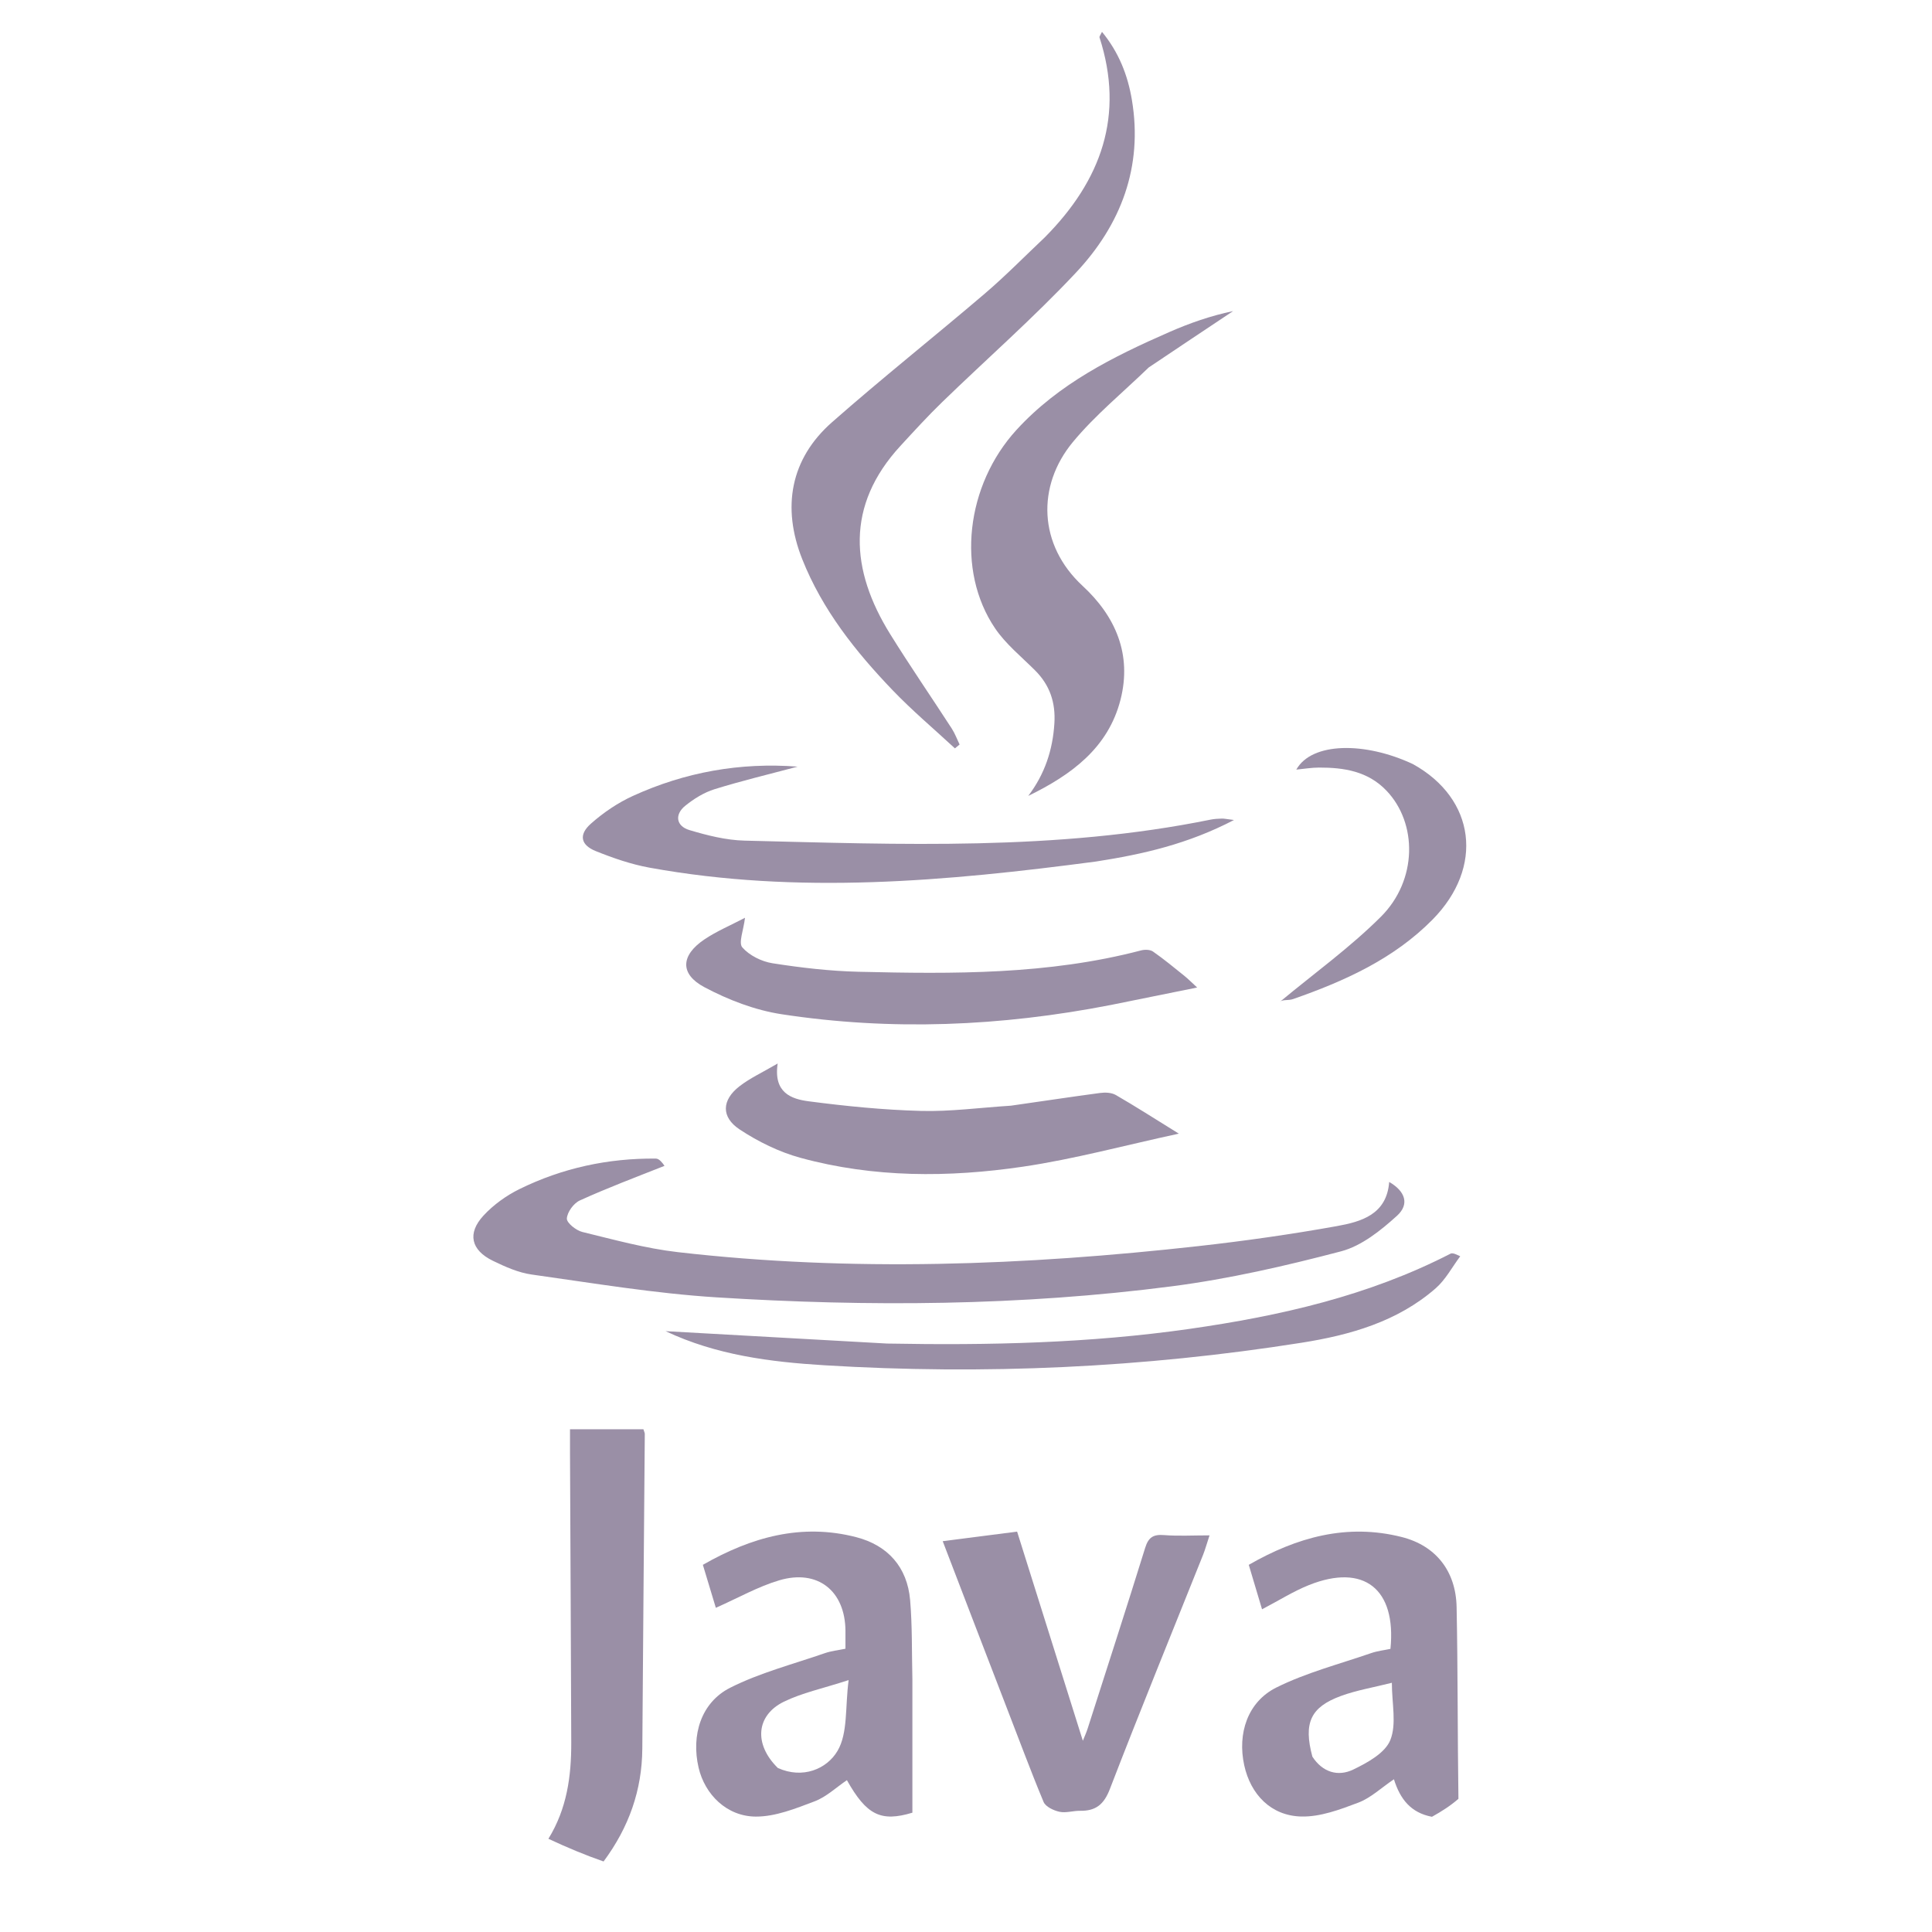
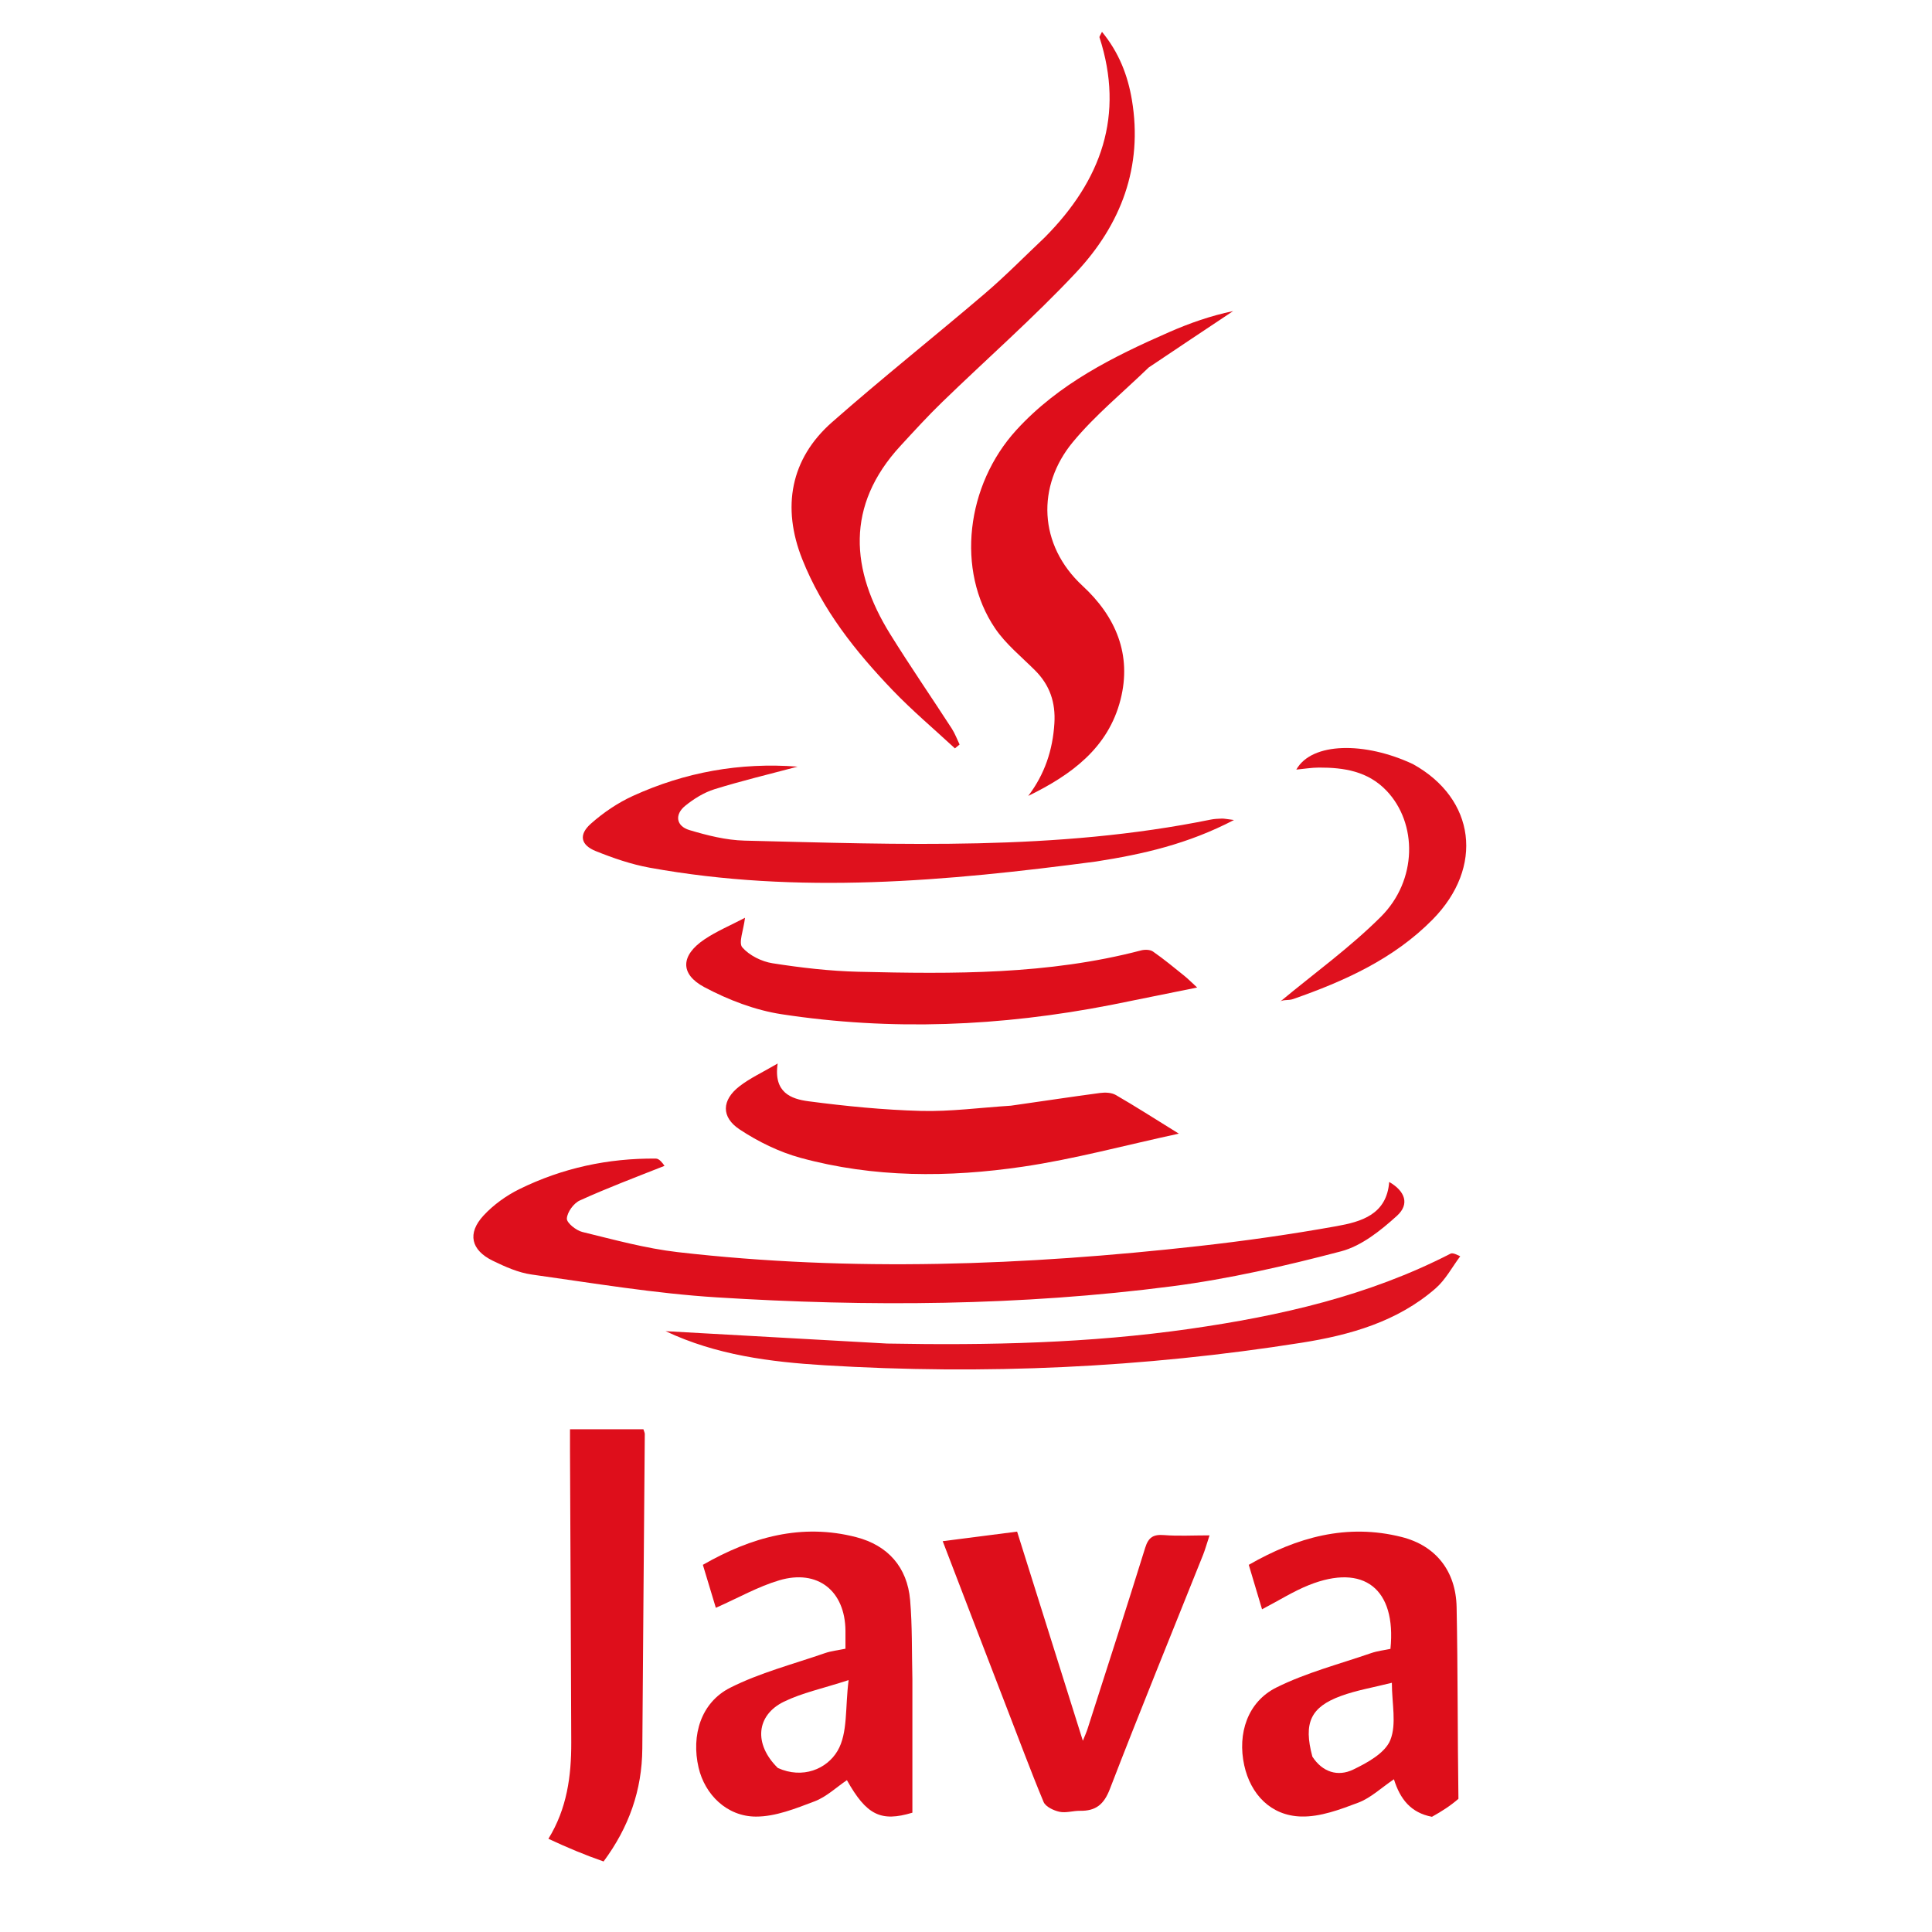
<svg xmlns="http://www.w3.org/2000/svg" version="1.1" id="Layer_1" x="0px" y="0px" width="100%" viewBox="0 0 512 512" enable-background="new 0 0 512 512" xml:space="preserve">
-   <path fill="#9A8FA6" opacity="1" stroke="none" d=" M176.101,308.964   C168.328,312.037 160.882,314.85 153.651,318.138   C152.025,318.877 150.323,321.224 150.223,322.923   C150.156,324.066 152.671,326.082 154.328,326.485   C162.698,328.525 171.088,330.847 179.614,331.828   C225.677,337.128 271.711,335.354 317.666,330.222   C329.89,328.857 342.094,327.119 354.198,324.947   C360.726,323.776 367.493,321.885 368.151,313.229   C372.37,315.661 373.63,319.102 370.202,322.207   C365.897,326.107 360.816,330.189 355.392,331.615   C340.652,335.489 325.674,338.924 310.576,340.882   C270.492,346.08 230.168,346.337 189.886,343.812   C173.492,342.784 157.196,340.043 140.9,337.763   C137.363,337.269 133.875,335.707 130.615,334.122   C124.817,331.303 123.772,326.861 128.127,322.144   C130.765,319.287 134.162,316.845 137.663,315.122   C149.018,309.534 161.157,306.918 173.825,307.037   C174.724,307.046 175.612,308.236 176.101,308.964  z" />
-   <path fill="#9A8FA6" opacity="1" stroke="none" d=" M276.899,62.884   C291.896,47.751 298.057,30.558 291.374,9.89   C291.31,9.69 291.596,9.376 292.038,8.439   C296.54,13.923 298.874,19.977 299.962,26.466   C302.941,44.221 297.054,59.537 285.172,72.217   C273.918,84.227 261.478,95.122 249.647,106.599   C245.826,110.305 242.232,114.252 238.622,118.17   C224.023,134.011 225.395,151.112 235.893,168.024   C241.151,176.494 246.811,184.712 252.232,193.081   C253.078,194.388 253.62,195.891 254.302,197.303   C253.889,197.644 253.476,197.984 253.063,198.324   C247.537,193.2 241.748,188.33 236.543,182.899   C226.722,172.65 217.94,161.621 212.609,148.206   C207.139,134.44 209.474,121.595 220.483,111.901   C233.722,100.242 247.56,89.266 260.981,77.81   C266.418,73.17 271.441,68.043 276.899,62.884  z" />
-   <path fill="#9A8FA6" opacity="1" stroke="none" d=" M241.792,445   C241.792,457.153 241.792,468.806 241.792,480.381   C233.446,482.901 229.644,481.035 224.441,471.761   C221.593,473.686 218.994,476.192 215.891,477.368   C210.876,479.267 205.526,481.432 200.323,481.416   C192.604,481.392 186.785,475.55 185.134,468.445   C183.135,459.85 185.779,451.17 193.499,447.272   C201.396,443.284 210.174,441.029 218.597,438.104   C220.27,437.523 222.082,437.34 224.056,436.926   C224.056,435.138 224.066,433.656 224.055,432.175   C223.974,421.609 216.713,415.777 206.513,418.798   C200.883,420.466 195.645,423.458 189.705,426.086   C188.623,422.502 187.494,418.762 186.266,414.697   C199.099,407.346 212.425,403.607 226.932,407.371   C235.267,409.534 240.437,415.283 241.192,424.042   C241.777,430.828 241.619,437.678 241.792,445  M206.138,468.534   C212.703,471.501 219.093,468.84 221.945,464.017   C224.736,459.299 223.942,452.461 224.895,445.243   C217.976,447.493 212.557,448.618 207.738,450.97   C200.409,454.549 199.669,462.178 206.138,468.534  z" />
-   <path fill="#9A8FA6" opacity="1" stroke="none" d=" M386.499,476.706   C384.385,478.548 382.104,480.011 379.482,481.467   C373.88,480.407 371.043,476.776 369.406,471.523   C366.008,473.821 363.26,476.471 359.978,477.714   C355.125,479.553 349.863,481.528 344.828,481.396   C336.787,481.186 331.412,475.52 329.727,467.79   C327.904,459.426 330.607,451.014 338.254,447.207   C346.17,443.266 354.93,441.007 363.35,438.097   C365.031,437.516 366.845,437.317 368.484,436.967   C370.084,421.012 361.392,414.273 346.9,420.053   C342.797,421.689 339.004,424.103 334.454,426.481   C333.264,422.494 332.152,418.769 330.936,414.698   C343.676,407.379 356.958,403.657 371.481,407.33   C380.496,409.611 385.824,416.34 386.016,425.886   C386.355,442.695 386.251,459.513 386.499,476.706  M347.797,465.534   C350.462,469.641 354.541,470.909 358.595,468.964   C362.372,467.151 367.076,464.557 368.449,461.135   C370.155,456.882 368.858,451.425 368.858,445.955   C363.972,447.19 359.525,447.923 355.367,449.447   C347.35,452.386 345.368,456.554 347.797,465.534  z" />
-   <path fill="#9A8FA6" opacity="1" stroke="none" d=" M304.425,97.381   C297.49,104.085 290.202,110.04 284.316,117.154   C274.716,128.756 275.135,144.392 286.909,155.273   C295.718,163.415 299.976,173.5 296.958,185.388   C293.685,198.28 283.815,205.395 272.497,210.925   C276.86,205.163 278.985,198.798 279.424,191.686   C279.765,186.162 278.217,181.58 274.322,177.677   C270.687,174.036 266.543,170.704 263.7,166.506   C253.339,151.209 255.984,128.573 269.387,113.917   C280.568,101.692 295.005,94.517 309.838,88.016   C315.253,85.642 320.848,83.679 326.79,82.442   C319.427,87.345 312.064,92.248 304.425,97.381  z" />
-   <path fill="#9A8FA6" opacity="1" stroke="none" d=" M266.433,451.633   C260.85,437.184 255.444,423.081 249.829,408.432   C256.545,407.568 262.874,406.754 269.545,405.895   C275.332,424.307 281.071,442.565 286.968,461.325   C287.463,460.075 287.904,459.126 288.221,458.138   C293.343,442.153 298.518,426.185 303.494,410.154   C304.363,407.357 305.687,406.592 308.487,406.814   C312.241,407.112 316.036,406.888 320.539,406.888   C319.729,409.35 319.355,410.732 318.827,412.053   C310.561,432.733 302.124,453.347 294.12,474.128   C292.532,478.251 290.357,479.945 286.222,479.882   C284.397,479.854 282.481,480.514 280.764,480.139   C279.209,479.799 277.09,478.801 276.561,477.533   C273.043,469.099 269.885,460.515 266.433,451.633  z" />
-   <path fill="#9A8FA6" opacity="1" stroke="none" d=" M159.954,493.309   C155.079,491.62 150.283,489.61 145.332,487.296   C150.258,479.321 151.419,470.668 151.389,461.753   C151.305,436.125 151.17,410.498 151.057,384.87   C151.048,382.905 151.056,380.939 151.056,378.768   C157.796,378.768 164.199,378.768 170.509,378.768   C170.698,379.392 170.879,379.707 170.877,380.02   C170.663,407.811 170.41,435.602 170.22,463.393   C170.144,474.423 166.679,484.242 159.954,493.309  z" />
-   <path fill="#9A8FA6" opacity="1" stroke="none" d=" M290.452,228.314   C250.781,233.554 211.505,237.102 172.122,229.94   C167.265,229.056 162.482,227.4 157.887,225.552   C153.87,223.936 153.306,221.203 156.585,218.29   C159.885,215.36 163.708,212.764 167.717,210.933   C181.523,204.63 196.078,202 211.377,203.167   C203.934,205.153 196.563,206.91 189.343,209.154   C186.563,210.019 183.882,211.689 181.596,213.538   C178.725,215.86 179.17,218.924 182.703,219.979   C187.444,221.396 192.424,222.656 197.331,222.775   C238.619,223.776 279.96,225.518 320.835,217.207   C321.807,217.009 322.817,216.966 323.813,216.933   C324.399,216.915 324.99,217.06 327.023,217.307   C314.813,223.669 302.977,226.364 290.452,228.314  z" />
-   <path fill="#9A8FA6" opacity="1" stroke="none" d=" M267.898,293.018   C276.079,291.861 283.803,290.675 291.548,289.646   C292.899,289.466 294.571,289.537 295.695,290.185   C300.846,293.157 305.854,296.376 312.405,300.429   C297.971,303.549 284.641,307.186 271.07,309.185   C251.379,312.084 231.525,312.136 212.126,306.833   C206.483,305.29 200.941,302.565 196.043,299.336   C191.031,296.032 191.261,291.521 195.973,287.87   C198.767,285.704 202.071,284.197 206.093,281.839   C204.927,289.595 209.713,291.253 214.289,291.853   C224.156,293.147 234.108,294.138 244.047,294.405   C251.83,294.613 259.647,293.545 267.898,293.018  z" />
-   <path fill="#9A8FA6" opacity="1" stroke="none" d=" M294.386,266.328   C265.153,272.025 236.162,273.222 207.139,268.782   C200.095,267.705 193.011,264.985 186.688,261.624   C180.094,258.119 180.408,253.169 186.688,248.945   C189.914,246.775 193.572,245.247 197.435,243.219   C197.046,246.505 195.662,249.86 196.724,251.072   C198.599,253.212 201.843,254.823 204.729,255.275   C212.261,256.453 219.898,257.345 227.513,257.527   C252.639,258.127 277.768,258.322 302.382,251.871   C303.366,251.613 304.782,251.632 305.55,252.165   C308.415,254.154 311.108,256.391 313.832,258.578   C314.827,259.377 315.727,260.297 317.258,261.701   C309.299,263.304 302.051,264.764 294.386,266.328  z" />
-   <path fill="#9A8FA6" opacity="1" stroke="none" d=" M235.061,356.054   C262.209,356.562 288.793,355.954 315.259,352.165   C339.25,348.73 362.637,343.426 384.369,332.253   C384.775,332.044 385.31,332.088 386.974,332.928   C384.835,335.78 383.108,339.103 380.483,341.401   C370.346,350.273 357.72,353.818 344.904,355.843   C303.012,362.464 260.815,364.399 218.488,361.811   C204.154,360.934 189.808,359.117 176.385,352.772   C195.78,353.865 215.174,354.958 235.061,356.054  z" />
-   <path fill="#9A8FA6" opacity="1" stroke="none" d=" M374.443,202.494   C391.027,211.684 393.334,229.806 379.652,243.69   C369.368,254.124 356.295,260.009 342.689,264.762   C341.427,265.203 339.877,264.821 339.174,265.508   C348.151,258.039 357.717,251.159 365.952,242.946   C375.651,233.274 375.693,218.148 367.399,209.502   C362.481,204.375 356.171,203.398 349.54,203.414   C347.565,203.419 345.59,203.76 343.534,203.955   C347.638,196.649 361.702,196.522 374.443,202.494  z" />
+   <path fill="#DE0F1C" opacity="1" stroke="none" d=" M176.101,308.964   C168.328,312.037 160.882,314.85 153.651,318.138   C152.025,318.877 150.323,321.224 150.223,322.923   C150.156,324.066 152.671,326.082 154.328,326.485   C162.698,328.525 171.088,330.847 179.614,331.828   C225.677,337.128 271.711,335.354 317.666,330.222   C329.89,328.857 342.094,327.119 354.198,324.947   C360.726,323.776 367.493,321.885 368.151,313.229   C372.37,315.661 373.63,319.102 370.202,322.207   C365.897,326.107 360.816,330.189 355.392,331.615   C340.652,335.489 325.674,338.924 310.576,340.882   C270.492,346.08 230.168,346.337 189.886,343.812   C173.492,342.784 157.196,340.043 140.9,337.763   C137.363,337.269 133.875,335.707 130.615,334.122   C124.817,331.303 123.772,326.861 128.127,322.144   C130.765,319.287 134.162,316.845 137.663,315.122   C149.018,309.534 161.157,306.918 173.825,307.037   C174.724,307.046 175.612,308.236 176.101,308.964  z" />
+   <path fill="#DE0F1C" opacity="1" stroke="none" d=" M276.899,62.884   C291.896,47.751 298.057,30.558 291.374,9.89   C291.31,9.69 291.596,9.376 292.038,8.439   C296.54,13.923 298.874,19.977 299.962,26.466   C302.941,44.221 297.054,59.537 285.172,72.217   C273.918,84.227 261.478,95.122 249.647,106.599   C245.826,110.305 242.232,114.252 238.622,118.17   C224.023,134.011 225.395,151.112 235.893,168.024   C241.151,176.494 246.811,184.712 252.232,193.081   C253.078,194.388 253.62,195.891 254.302,197.303   C253.889,197.644 253.476,197.984 253.063,198.324   C247.537,193.2 241.748,188.33 236.543,182.899   C226.722,172.65 217.94,161.621 212.609,148.206   C207.139,134.44 209.474,121.595 220.483,111.901   C233.722,100.242 247.56,89.266 260.981,77.81   C266.418,73.17 271.441,68.043 276.899,62.884  z" />
+   <path fill="#DE0F1C" opacity="1" stroke="none" d=" M241.792,445   C241.792,457.153 241.792,468.806 241.792,480.381   C233.446,482.901 229.644,481.035 224.441,471.761   C221.593,473.686 218.994,476.192 215.891,477.368   C210.876,479.267 205.526,481.432 200.323,481.416   C192.604,481.392 186.785,475.55 185.134,468.445   C183.135,459.85 185.779,451.17 193.499,447.272   C201.396,443.284 210.174,441.029 218.597,438.104   C220.27,437.523 222.082,437.34 224.056,436.926   C224.056,435.138 224.066,433.656 224.055,432.175   C223.974,421.609 216.713,415.777 206.513,418.798   C200.883,420.466 195.645,423.458 189.705,426.086   C188.623,422.502 187.494,418.762 186.266,414.697   C199.099,407.346 212.425,403.607 226.932,407.371   C235.267,409.534 240.437,415.283 241.192,424.042   C241.777,430.828 241.619,437.678 241.792,445  M206.138,468.534   C212.703,471.501 219.093,468.84 221.945,464.017   C224.736,459.299 223.942,452.461 224.895,445.243   C217.976,447.493 212.557,448.618 207.738,450.97   C200.409,454.549 199.669,462.178 206.138,468.534  z" />
+   <path fill="#DE0E1A" opacity="1" stroke="none" d=" M386.499,476.706   C384.385,478.548 382.104,480.011 379.482,481.467   C373.88,480.407 371.043,476.776 369.406,471.523   C366.008,473.821 363.26,476.471 359.978,477.714   C355.125,479.553 349.863,481.528 344.828,481.396   C336.787,481.186 331.412,475.52 329.727,467.79   C327.904,459.426 330.607,451.014 338.254,447.207   C346.17,443.266 354.93,441.007 363.35,438.097   C365.031,437.516 366.845,437.317 368.484,436.967   C370.084,421.012 361.392,414.273 346.9,420.053   C342.797,421.689 339.004,424.103 334.454,426.481   C333.264,422.494 332.152,418.769 330.936,414.698   C343.676,407.379 356.958,403.657 371.481,407.33   C380.496,409.611 385.824,416.34 386.016,425.886   C386.355,442.695 386.251,459.513 386.499,476.706  M347.797,465.534   C350.462,469.641 354.541,470.909 358.595,468.964   C362.372,467.151 367.076,464.557 368.449,461.135   C370.155,456.882 368.858,451.425 368.858,445.955   C363.972,447.19 359.525,447.923 355.367,449.447   C347.35,452.386 345.368,456.554 347.797,465.534  z" />
+   <path fill="#DE0E1B" opacity="1" stroke="none" d=" M304.425,97.381   C297.49,104.085 290.202,110.04 284.316,117.154   C274.716,128.756 275.135,144.392 286.909,155.273   C295.718,163.415 299.976,173.5 296.958,185.388   C293.685,198.28 283.815,205.395 272.497,210.925   C276.86,205.163 278.985,198.798 279.424,191.686   C279.765,186.162 278.217,181.58 274.322,177.677   C270.687,174.036 266.543,170.704 263.7,166.506   C253.339,151.209 255.984,128.573 269.387,113.917   C280.568,101.692 295.005,94.517 309.838,88.016   C315.253,85.642 320.848,83.679 326.79,82.442   C319.427,87.345 312.064,92.248 304.425,97.381  z" />
+   <path fill="#DE0E1B" opacity="1" stroke="none" d=" M266.433,451.633   C260.85,437.184 255.444,423.081 249.829,408.432   C256.545,407.568 262.874,406.754 269.545,405.895   C275.332,424.307 281.071,442.565 286.968,461.325   C287.463,460.075 287.904,459.126 288.221,458.138   C293.343,442.153 298.518,426.185 303.494,410.154   C304.363,407.357 305.687,406.592 308.487,406.814   C312.241,407.112 316.036,406.888 320.539,406.888   C319.729,409.35 319.355,410.732 318.827,412.053   C310.561,432.733 302.124,453.347 294.12,474.128   C292.532,478.251 290.357,479.945 286.222,479.882   C284.397,479.854 282.481,480.514 280.764,480.139   C279.209,479.799 277.09,478.801 276.561,477.533   C273.043,469.099 269.885,460.515 266.433,451.633  z" />
+   <path fill="#DE0E1B" opacity="1" stroke="none" d=" M159.954,493.309   C155.079,491.62 150.283,489.61 145.332,487.296   C150.258,479.321 151.419,470.668 151.389,461.753   C151.305,436.125 151.17,410.498 151.057,384.87   C151.048,382.905 151.056,380.939 151.056,378.768   C157.796,378.768 164.199,378.768 170.509,378.768   C170.698,379.392 170.879,379.707 170.877,380.02   C170.663,407.811 170.41,435.602 170.22,463.393   C170.144,474.423 166.679,484.242 159.954,493.309  z" />
+   <path fill="#DF111D" opacity="1" stroke="none" d=" M290.452,228.314   C250.781,233.554 211.505,237.102 172.122,229.94   C167.265,229.056 162.482,227.4 157.887,225.552   C153.87,223.936 153.306,221.203 156.585,218.29   C159.885,215.36 163.708,212.764 167.717,210.933   C181.523,204.63 196.078,202 211.377,203.167   C203.934,205.153 196.563,206.91 189.343,209.154   C186.563,210.019 183.882,211.689 181.596,213.538   C178.725,215.86 179.17,218.924 182.703,219.979   C187.444,221.396 192.424,222.656 197.331,222.775   C238.619,223.776 279.96,225.518 320.835,217.207   C321.807,217.009 322.817,216.966 323.813,216.933   C324.399,216.915 324.99,217.06 327.023,217.307   C314.813,223.669 302.977,226.364 290.452,228.314  z" />
+   <path fill="#DE0F1B" opacity="1" stroke="none" d=" M267.898,293.018   C276.079,291.861 283.803,290.675 291.548,289.646   C292.899,289.466 294.571,289.537 295.695,290.185   C300.846,293.157 305.854,296.376 312.405,300.429   C297.971,303.549 284.641,307.186 271.07,309.185   C251.379,312.084 231.525,312.136 212.126,306.833   C206.483,305.29 200.941,302.565 196.043,299.336   C191.031,296.032 191.261,291.521 195.973,287.87   C198.767,285.704 202.071,284.197 206.093,281.839   C204.927,289.595 209.713,291.253 214.289,291.853   C224.156,293.147 234.108,294.138 244.047,294.405   C251.83,294.613 259.647,293.545 267.898,293.018  z" />
+   <path fill="#DE0E1B" opacity="1" stroke="none" d=" M294.386,266.328   C265.153,272.025 236.162,273.222 207.139,268.782   C200.095,267.705 193.011,264.985 186.688,261.624   C180.094,258.119 180.408,253.169 186.688,248.945   C189.914,246.775 193.572,245.247 197.435,243.219   C197.046,246.505 195.662,249.86 196.724,251.072   C198.599,253.212 201.843,254.823 204.729,255.275   C212.261,256.453 219.898,257.345 227.513,257.527   C252.639,258.127 277.768,258.322 302.382,251.871   C303.366,251.613 304.782,251.632 305.55,252.165   C308.415,254.154 311.108,256.391 313.832,258.578   C314.827,259.377 315.727,260.297 317.258,261.701   C309.299,263.304 302.051,264.764 294.386,266.328  z" />
+   <path fill="#DF131F" opacity="1" stroke="none" d=" M235.061,356.054   C262.209,356.562 288.793,355.954 315.259,352.165   C339.25,348.73 362.637,343.426 384.369,332.253   C384.775,332.044 385.31,332.088 386.974,332.928   C384.835,335.78 383.108,339.103 380.483,341.401   C370.346,350.273 357.72,353.818 344.904,355.843   C303.012,362.464 260.815,364.399 218.488,361.811   C204.154,360.934 189.808,359.117 176.385,352.772   C195.78,353.865 215.174,354.958 235.061,356.054  z" />
+   <path fill="#DF111E" opacity="1" stroke="none" d=" M374.443,202.494   C391.027,211.684 393.334,229.806 379.652,243.69   C369.368,254.124 356.295,260.009 342.689,264.762   C341.427,265.203 339.877,264.821 339.174,265.508   C348.151,258.039 357.717,251.159 365.952,242.946   C375.651,233.274 375.693,218.148 367.399,209.502   C362.481,204.375 356.171,203.398 349.54,203.414   C347.565,203.419 345.59,203.76 343.534,203.955   C347.638,196.649 361.702,196.522 374.443,202.494  z" />
</svg>
